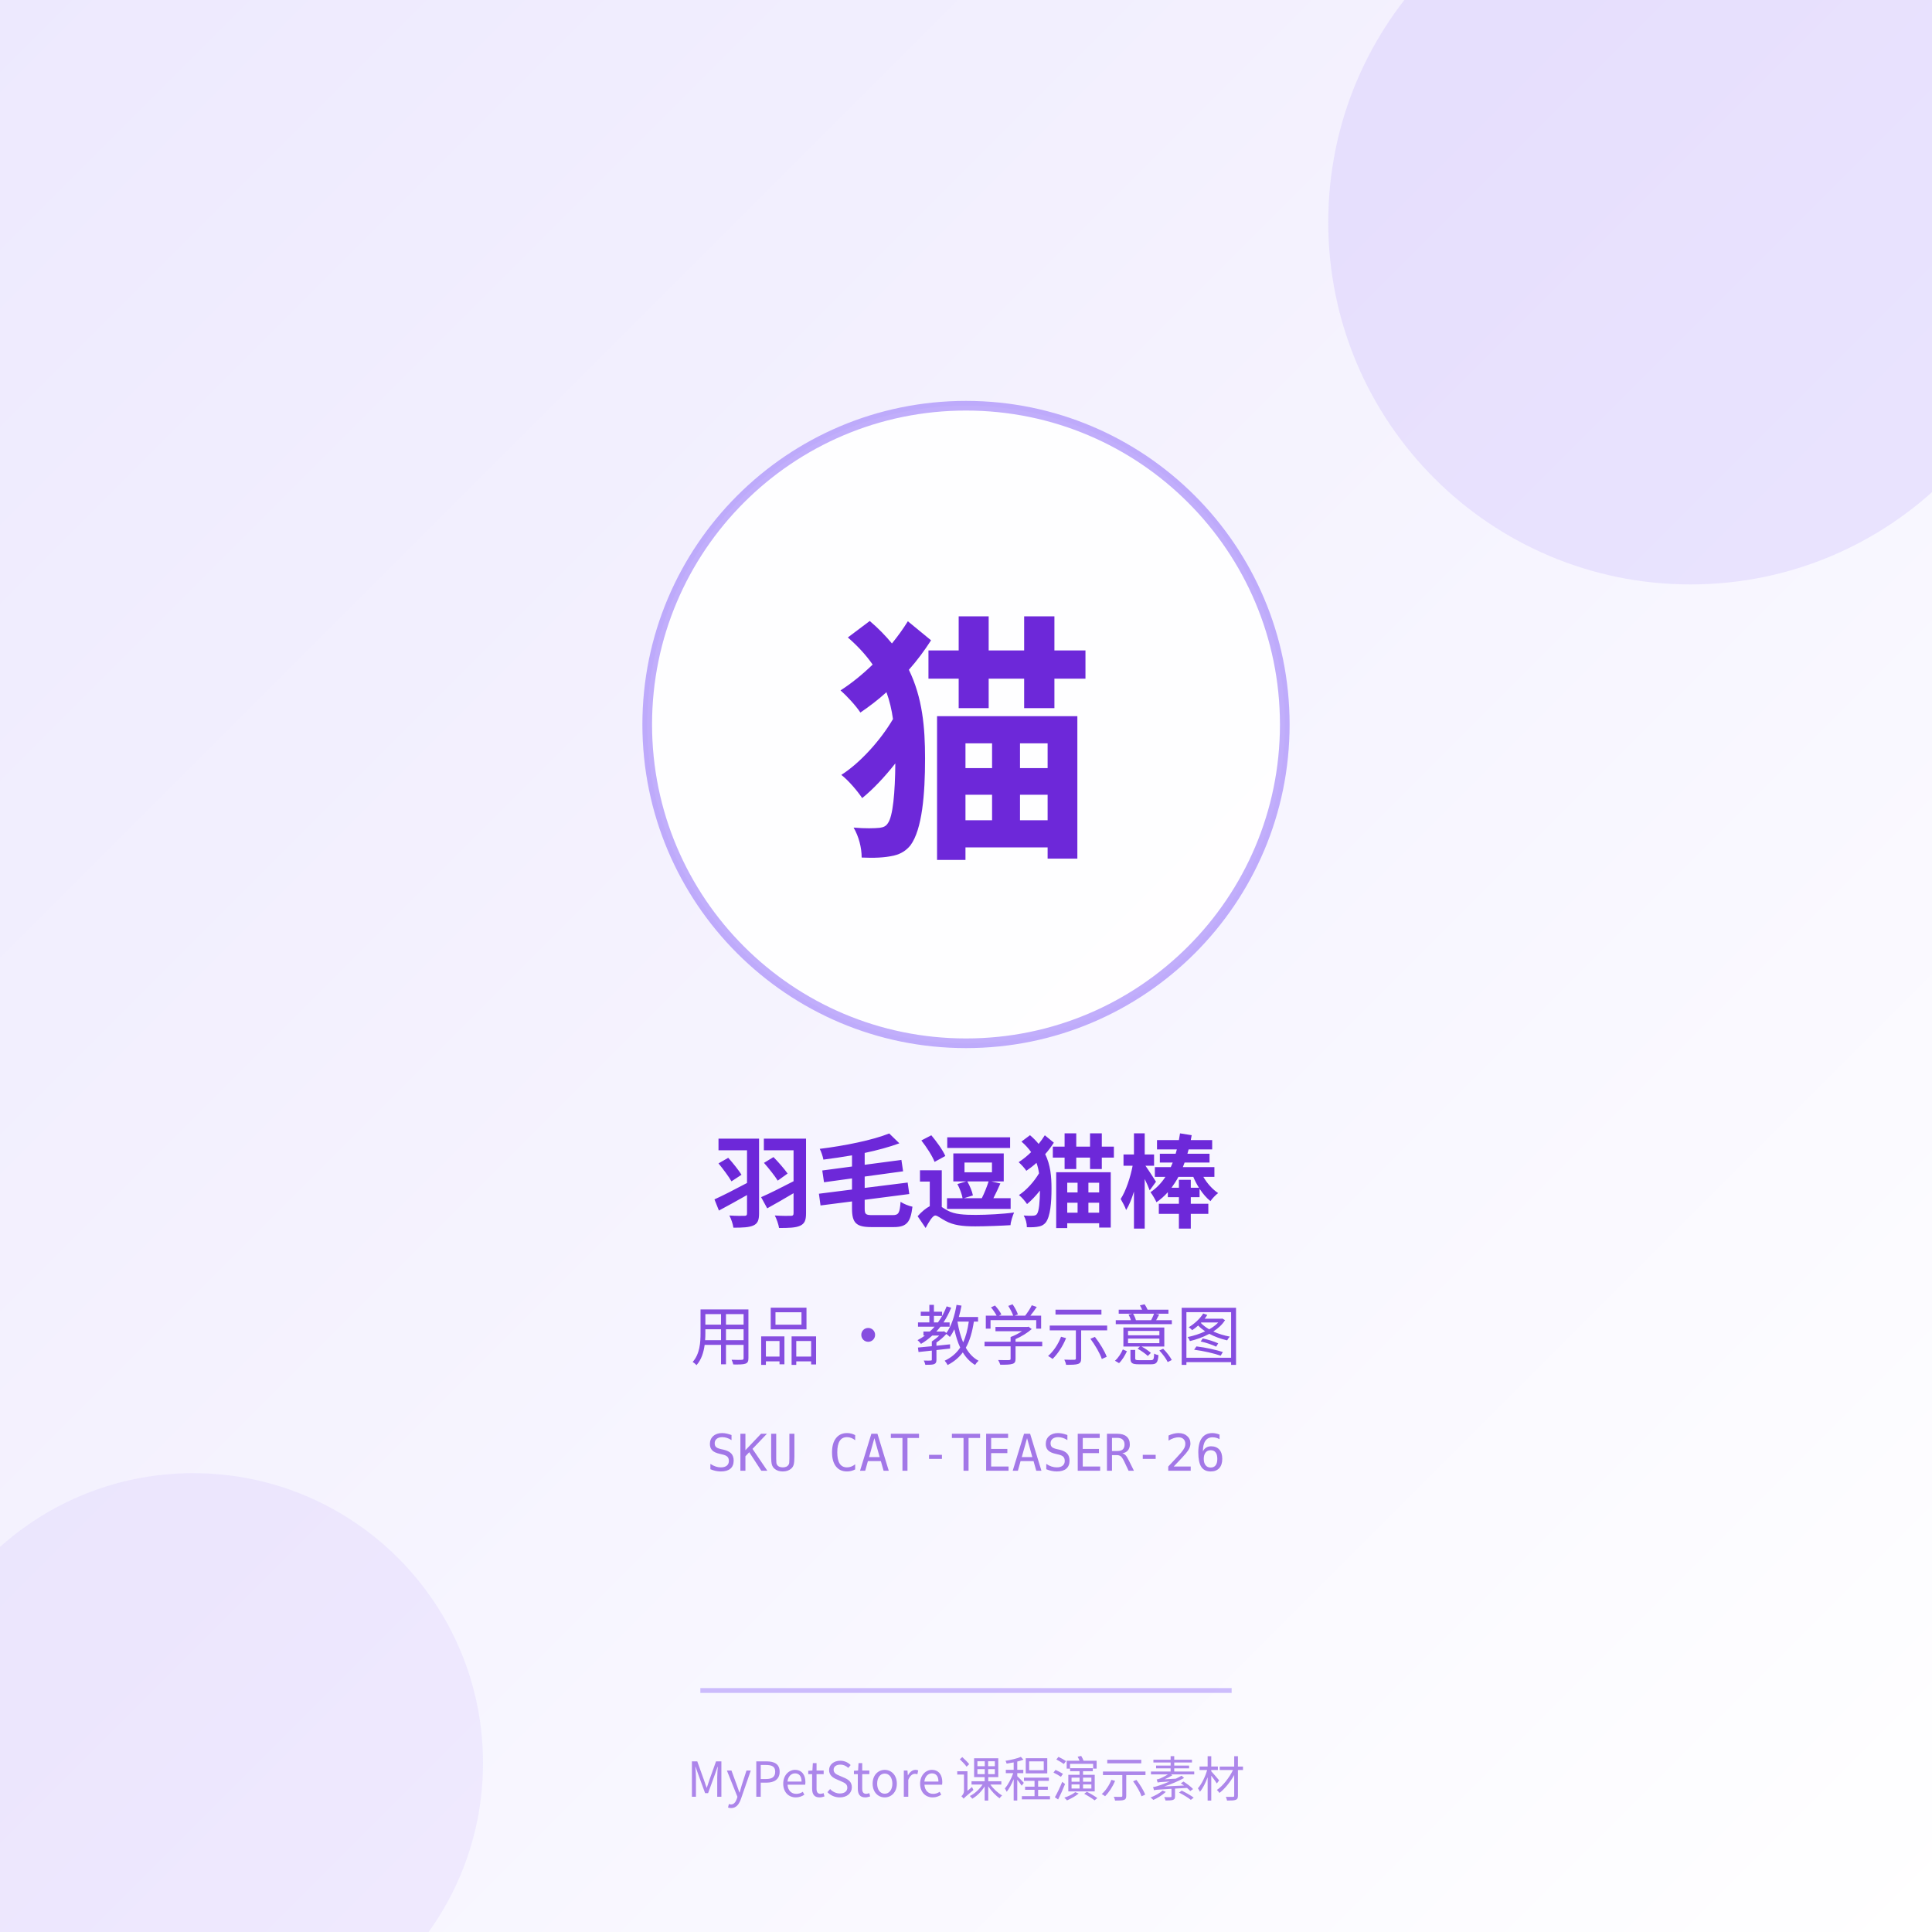
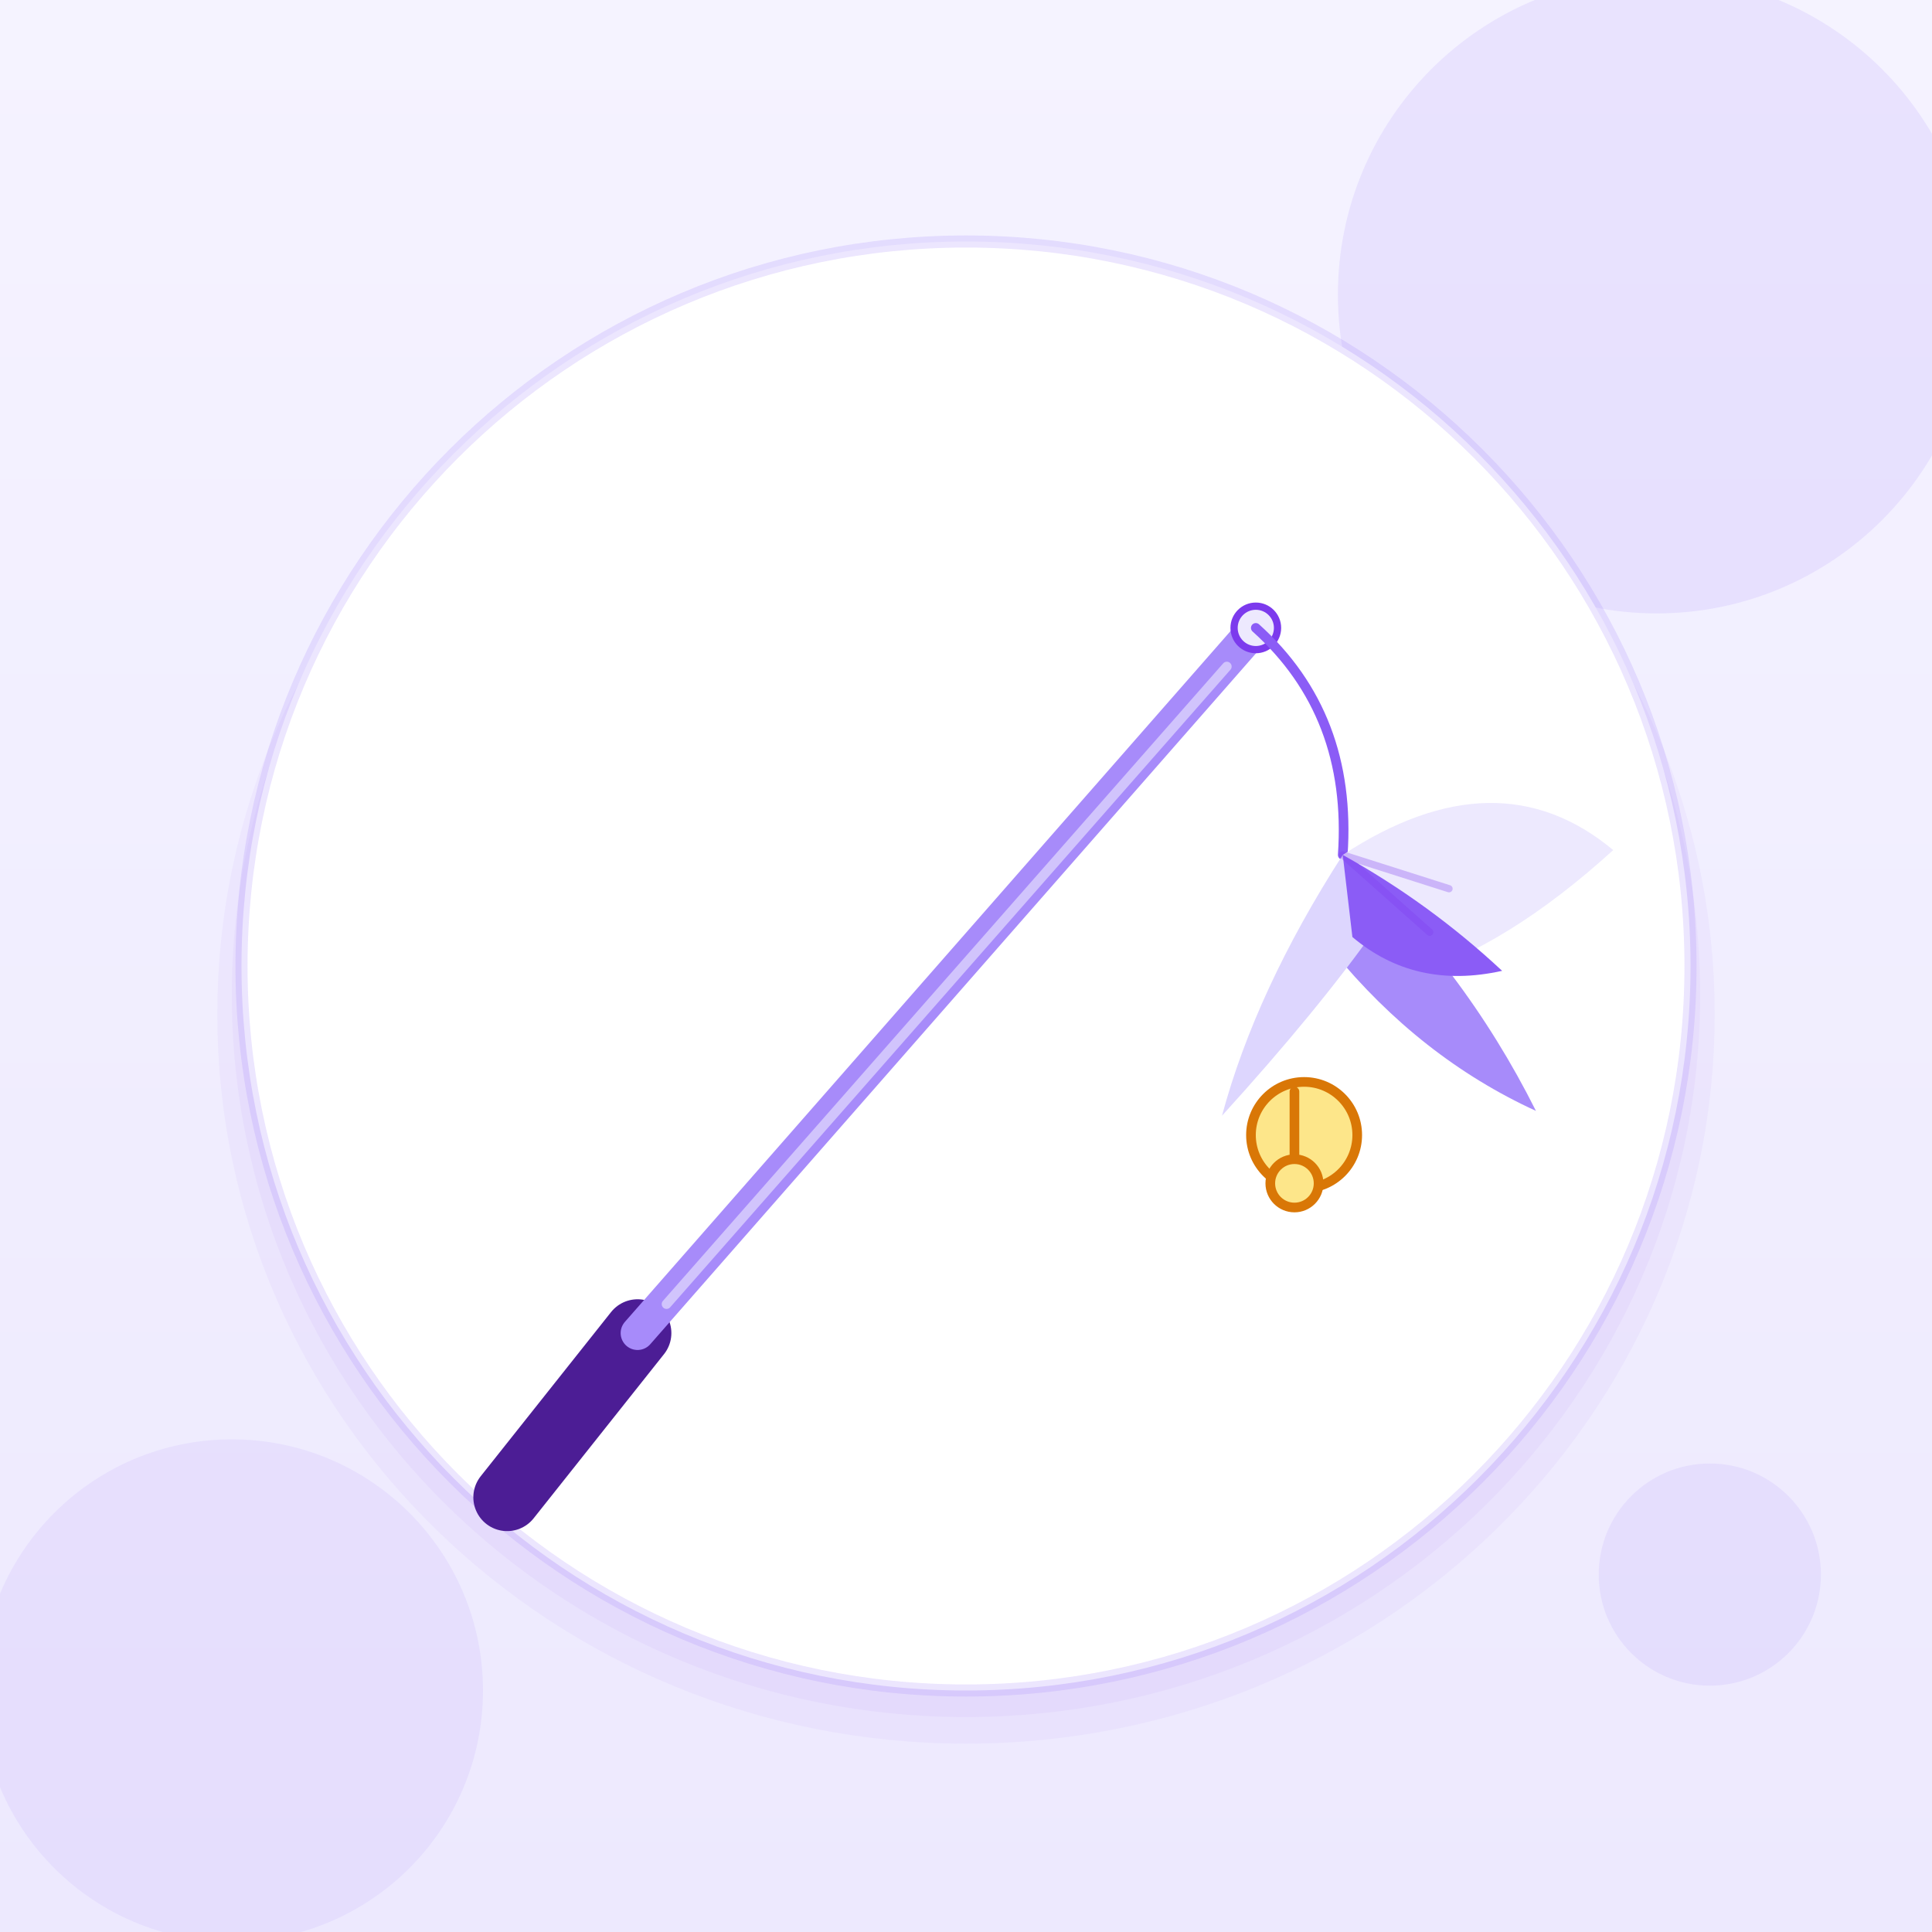
- <svg xmlns="http://www.w3.org/2000/svg" width="800" height="800" viewBox="0 0 800 800" role="img" aria-label="羽毛逗猫棒 教学示意图">
+ <svg xmlns="http://www.w3.org/2000/svg" viewBox="0 0 800 800">
  <defs>
-     <linearGradient id="bg" x1="0" y1="0" x2="1" y2="1">
-       <stop offset="0%" stop-color="#ede9fe" />
-       <stop offset="100%" stop-color="#ffffff" />
+     <linearGradient id="bg" x1="0" y1="0" x2="0" y2="1">
+       <stop offset="0" stop-color="#f5f3ff" />
+       <stop offset="1" stop-color="#ede9fe" />
    </linearGradient>
  </defs>
  <rect width="800" height="800" fill="url(#bg)" />
-   <circle cx="700" cy="92" r="150" fill="#a78bfa" opacity="0.18" />
-   <circle cx="80" cy="730" r="120" fill="#a78bfa" opacity="0.12" />
-   <circle cx="400" cy="300" r="132" fill="#ffffff" opacity="0.94" />
-   <circle cx="400" cy="300" r="132" fill="none" stroke="#a78bfa" stroke-width="4" opacity="0.7" />
-   <text x="400" y="347" text-anchor="middle" font-family="Microsoft YaHei, PingFang SC, Noto Sans CJK SC, sans-serif" font-size="108" font-weight="700" fill="#6d28d9">猫</text>
-   <text x="400" y="505" text-anchor="middle" font-family="Microsoft YaHei, PingFang SC, Noto Sans CJK SC, sans-serif" font-size="42" font-weight="700" fill="#6d28d9">羽毛逗猫棒</text>
-   <text x="400" y="563" text-anchor="middle" font-family="Microsoft YaHei, PingFang SC, Noto Sans CJK SC, sans-serif" font-size="27" fill="#6d28d9" opacity="0.82">用品 · 教学示意图</text>
-   <text x="400" y="609" text-anchor="middle" font-family="Consolas, monospace" font-size="21" fill="#6d28d9" opacity="0.62">SKU CAT-TEASER-26</text>
-   <line x1="290" y1="700" x2="510" y2="700" stroke="#a78bfa" stroke-width="2" opacity="0.55" />
-   <text x="400" y="744" text-anchor="middle" font-family="Microsoft YaHei, PingFang SC, Noto Sans CJK SC, sans-serif" font-size="20" fill="#6d28d9" opacity="0.55">MyPetStore 课程演示素材</text>
+   <g id="deco" fill="#a78bfa">
+     <circle cx="686" cy="122" r="132" opacity="0.16" />
+     <circle cx="96" cy="700" r="104" opacity="0.12" />
+     <circle cx="708" cy="652" r="46" opacity="0.14" />
+   </g>
+   <g id="plate">
+     <ellipse cx="400" cy="420" rx="310" ry="302" fill="#7c3aed" opacity="0.05" />
+     <ellipse cx="400" cy="412" rx="304" ry="299" fill="#7c3aed" opacity="0.05" />
+     <circle cx="400" cy="400" r="300" fill="#ffffff" />
+     <circle cx="400" cy="400" r="300" fill="none" stroke="#a78bfa" stroke-width="5" opacity="0.22" />
+   </g>
+   <g id="art">
+     <line x1="210" y1="620" x2="264" y2="552" stroke="#4c1d95" stroke-width="28" stroke-linecap="round" />
+     <line x1="264" y1="552" x2="520" y2="260" stroke="#a78bfa" stroke-width="14" stroke-linecap="round" />
+     <line x1="276" y1="540" x2="508" y2="276" stroke="#ede9fe" stroke-width="4" stroke-linecap="round" opacity="0.6" />
+     <circle cx="520" cy="260" r="9" fill="#ede9fe" stroke="#7c3aed" stroke-width="3" />
+     <path d="M 520 260 Q 560 296 556 354" fill="none" stroke="#8b5cf6" stroke-width="4" stroke-linecap="round" stroke-linejoin="round" />
+     <path d="M 556 354 Q 620 312 668 352 Q 624 392 584 404 Z" fill="#ede9fe" />
+     <path d="M 556 354 Q 606 400 636 460 Q 588 438 552 394 Z" fill="#a78bfa" />
+     <path d="M 556 354 Q 520 410 506 462 Q 546 418 570 384 Z" fill="#ddd6fe" />
+     <path d="M 556 354 Q 592 374 622 402 Q 586 410 560 388 Z" fill="#8b5cf6" />
+     <path d="M 556 354 L 600 368 M 556 354 L 592 386" fill="none" opacity="0.3" stroke="#7c3aed" stroke-width="3" stroke-linecap="round" stroke-linejoin="round" />
+     <circle cx="540" cy="470" r="22" fill="#fde68a" stroke="#d97706" stroke-width="4" />
+     <path d="M 536 452 L 536 486" fill="none" stroke="#d97706" stroke-width="4" stroke-linecap="round" stroke-linejoin="round" />
+     <circle cx="536" cy="490" r="10" fill="#fde68a" stroke="#d97706" stroke-width="4" />
+   </g>
</svg>
